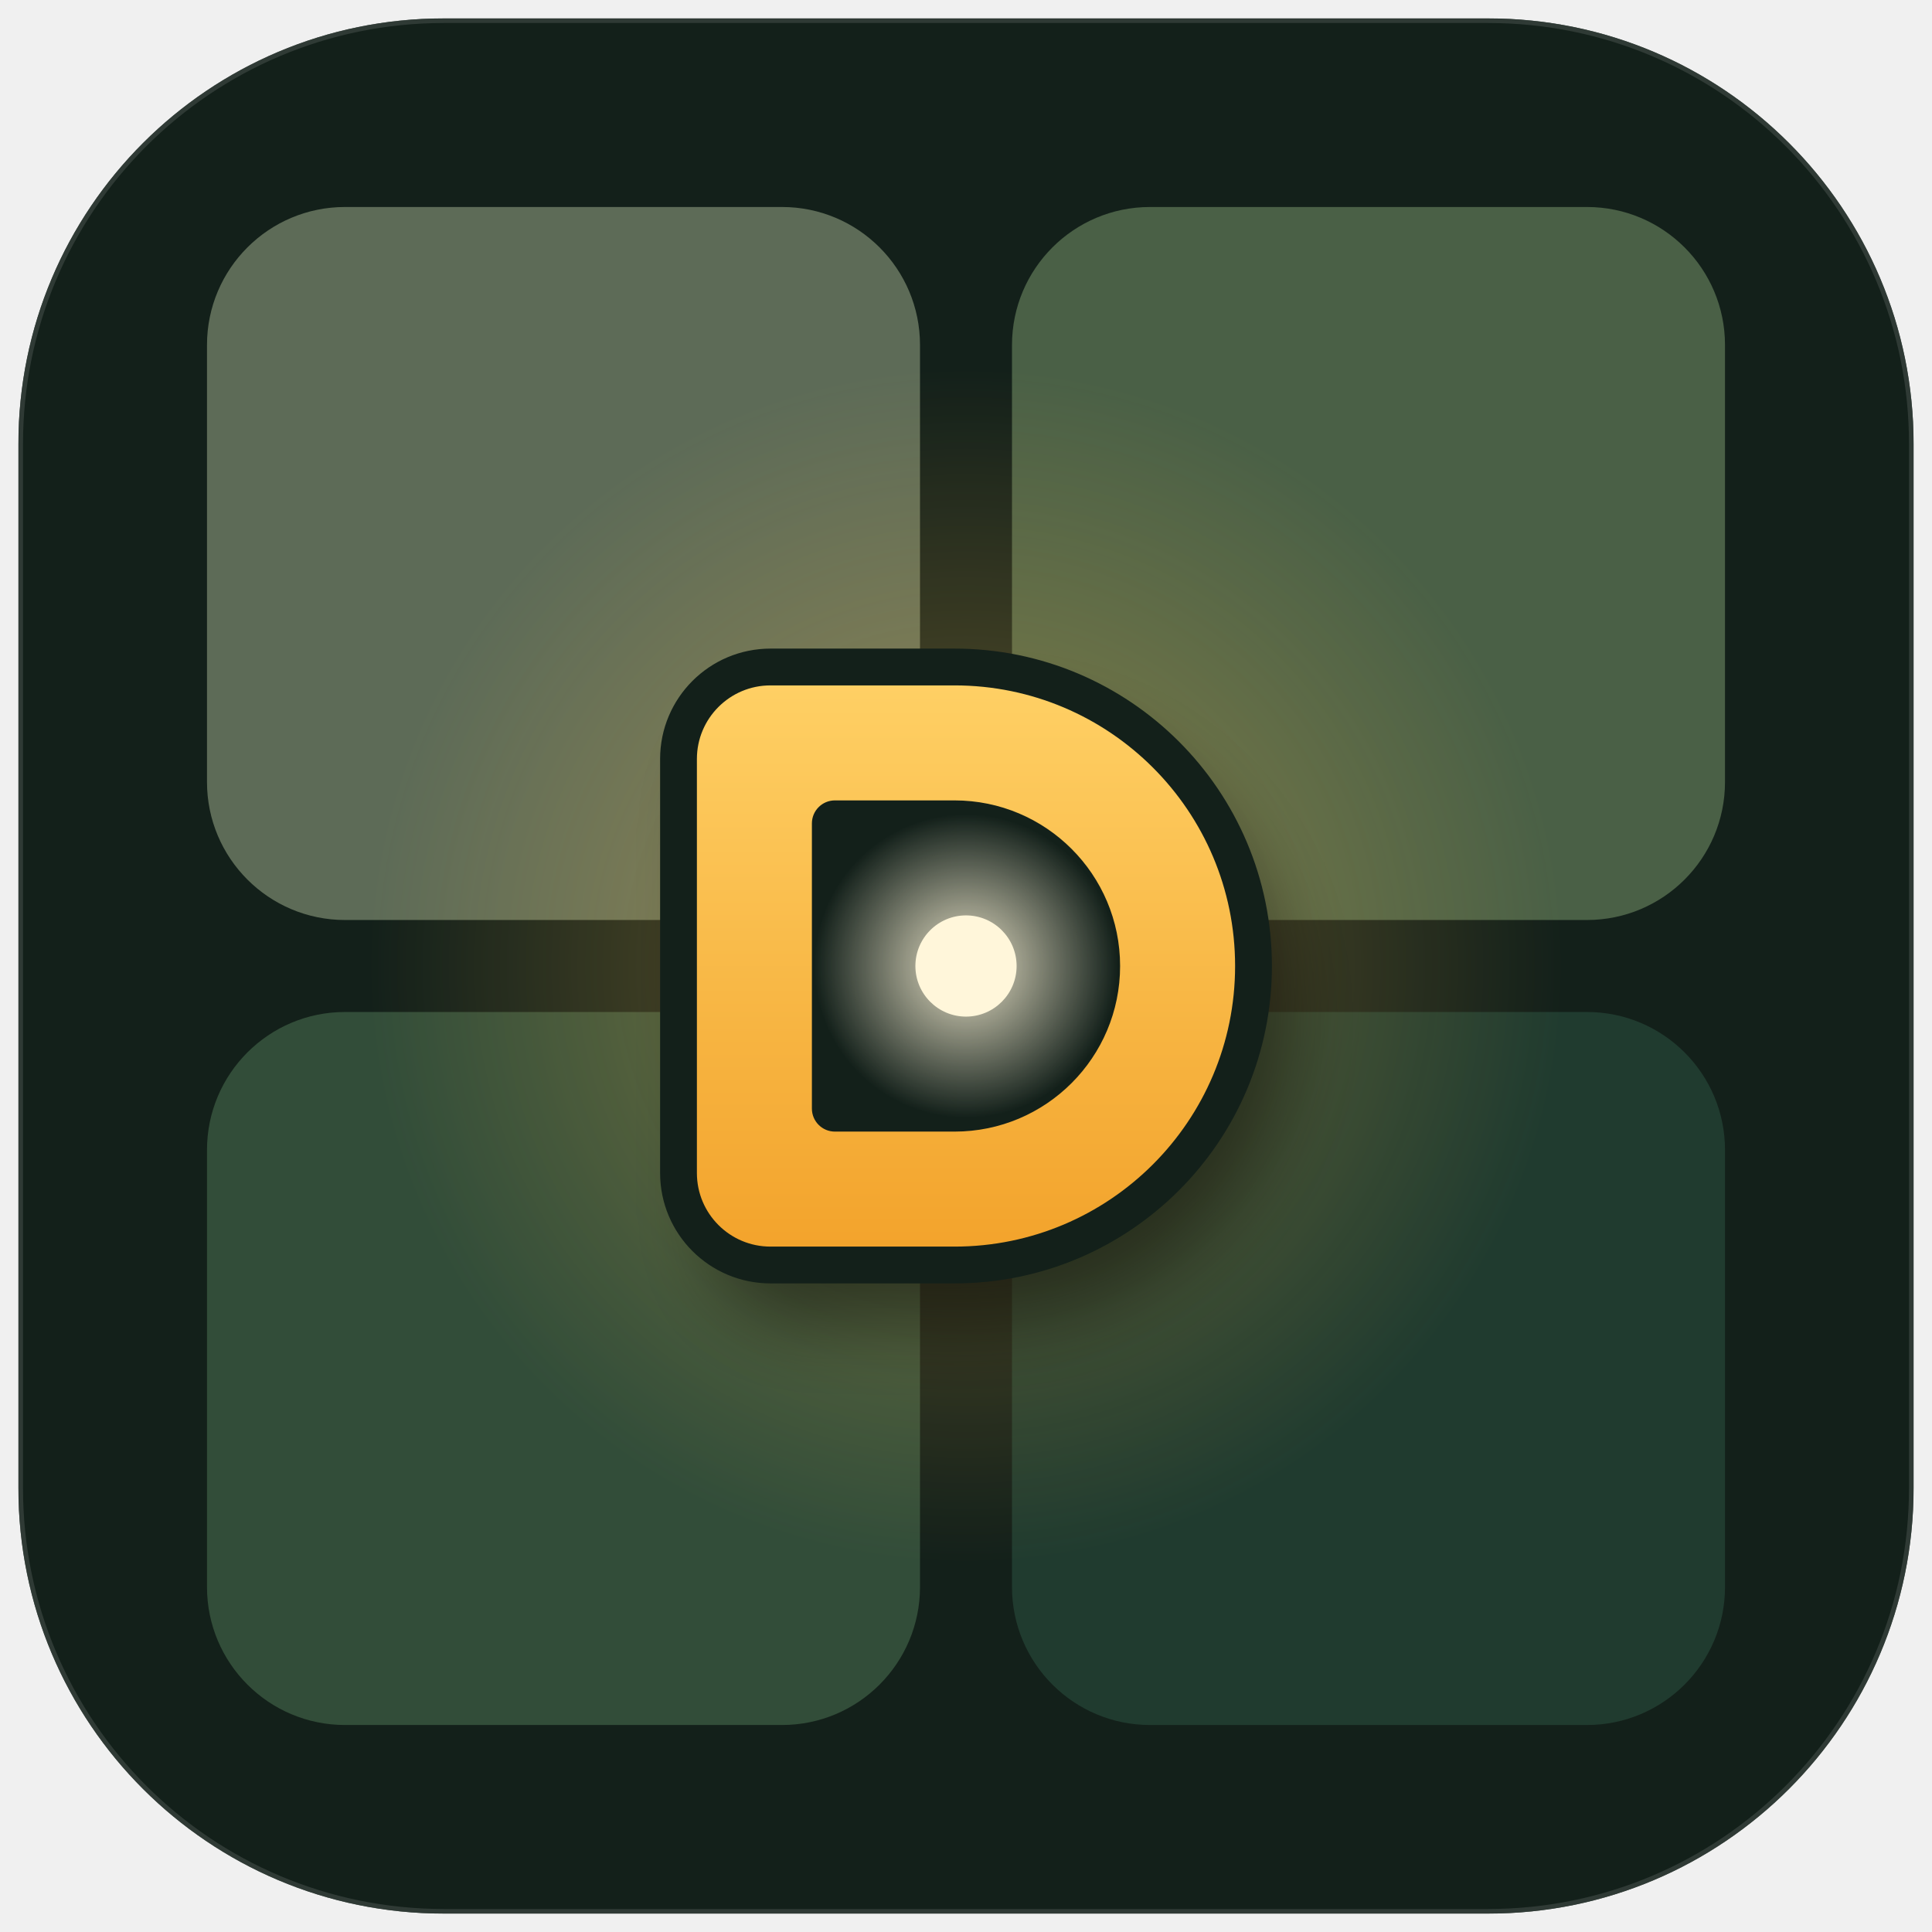
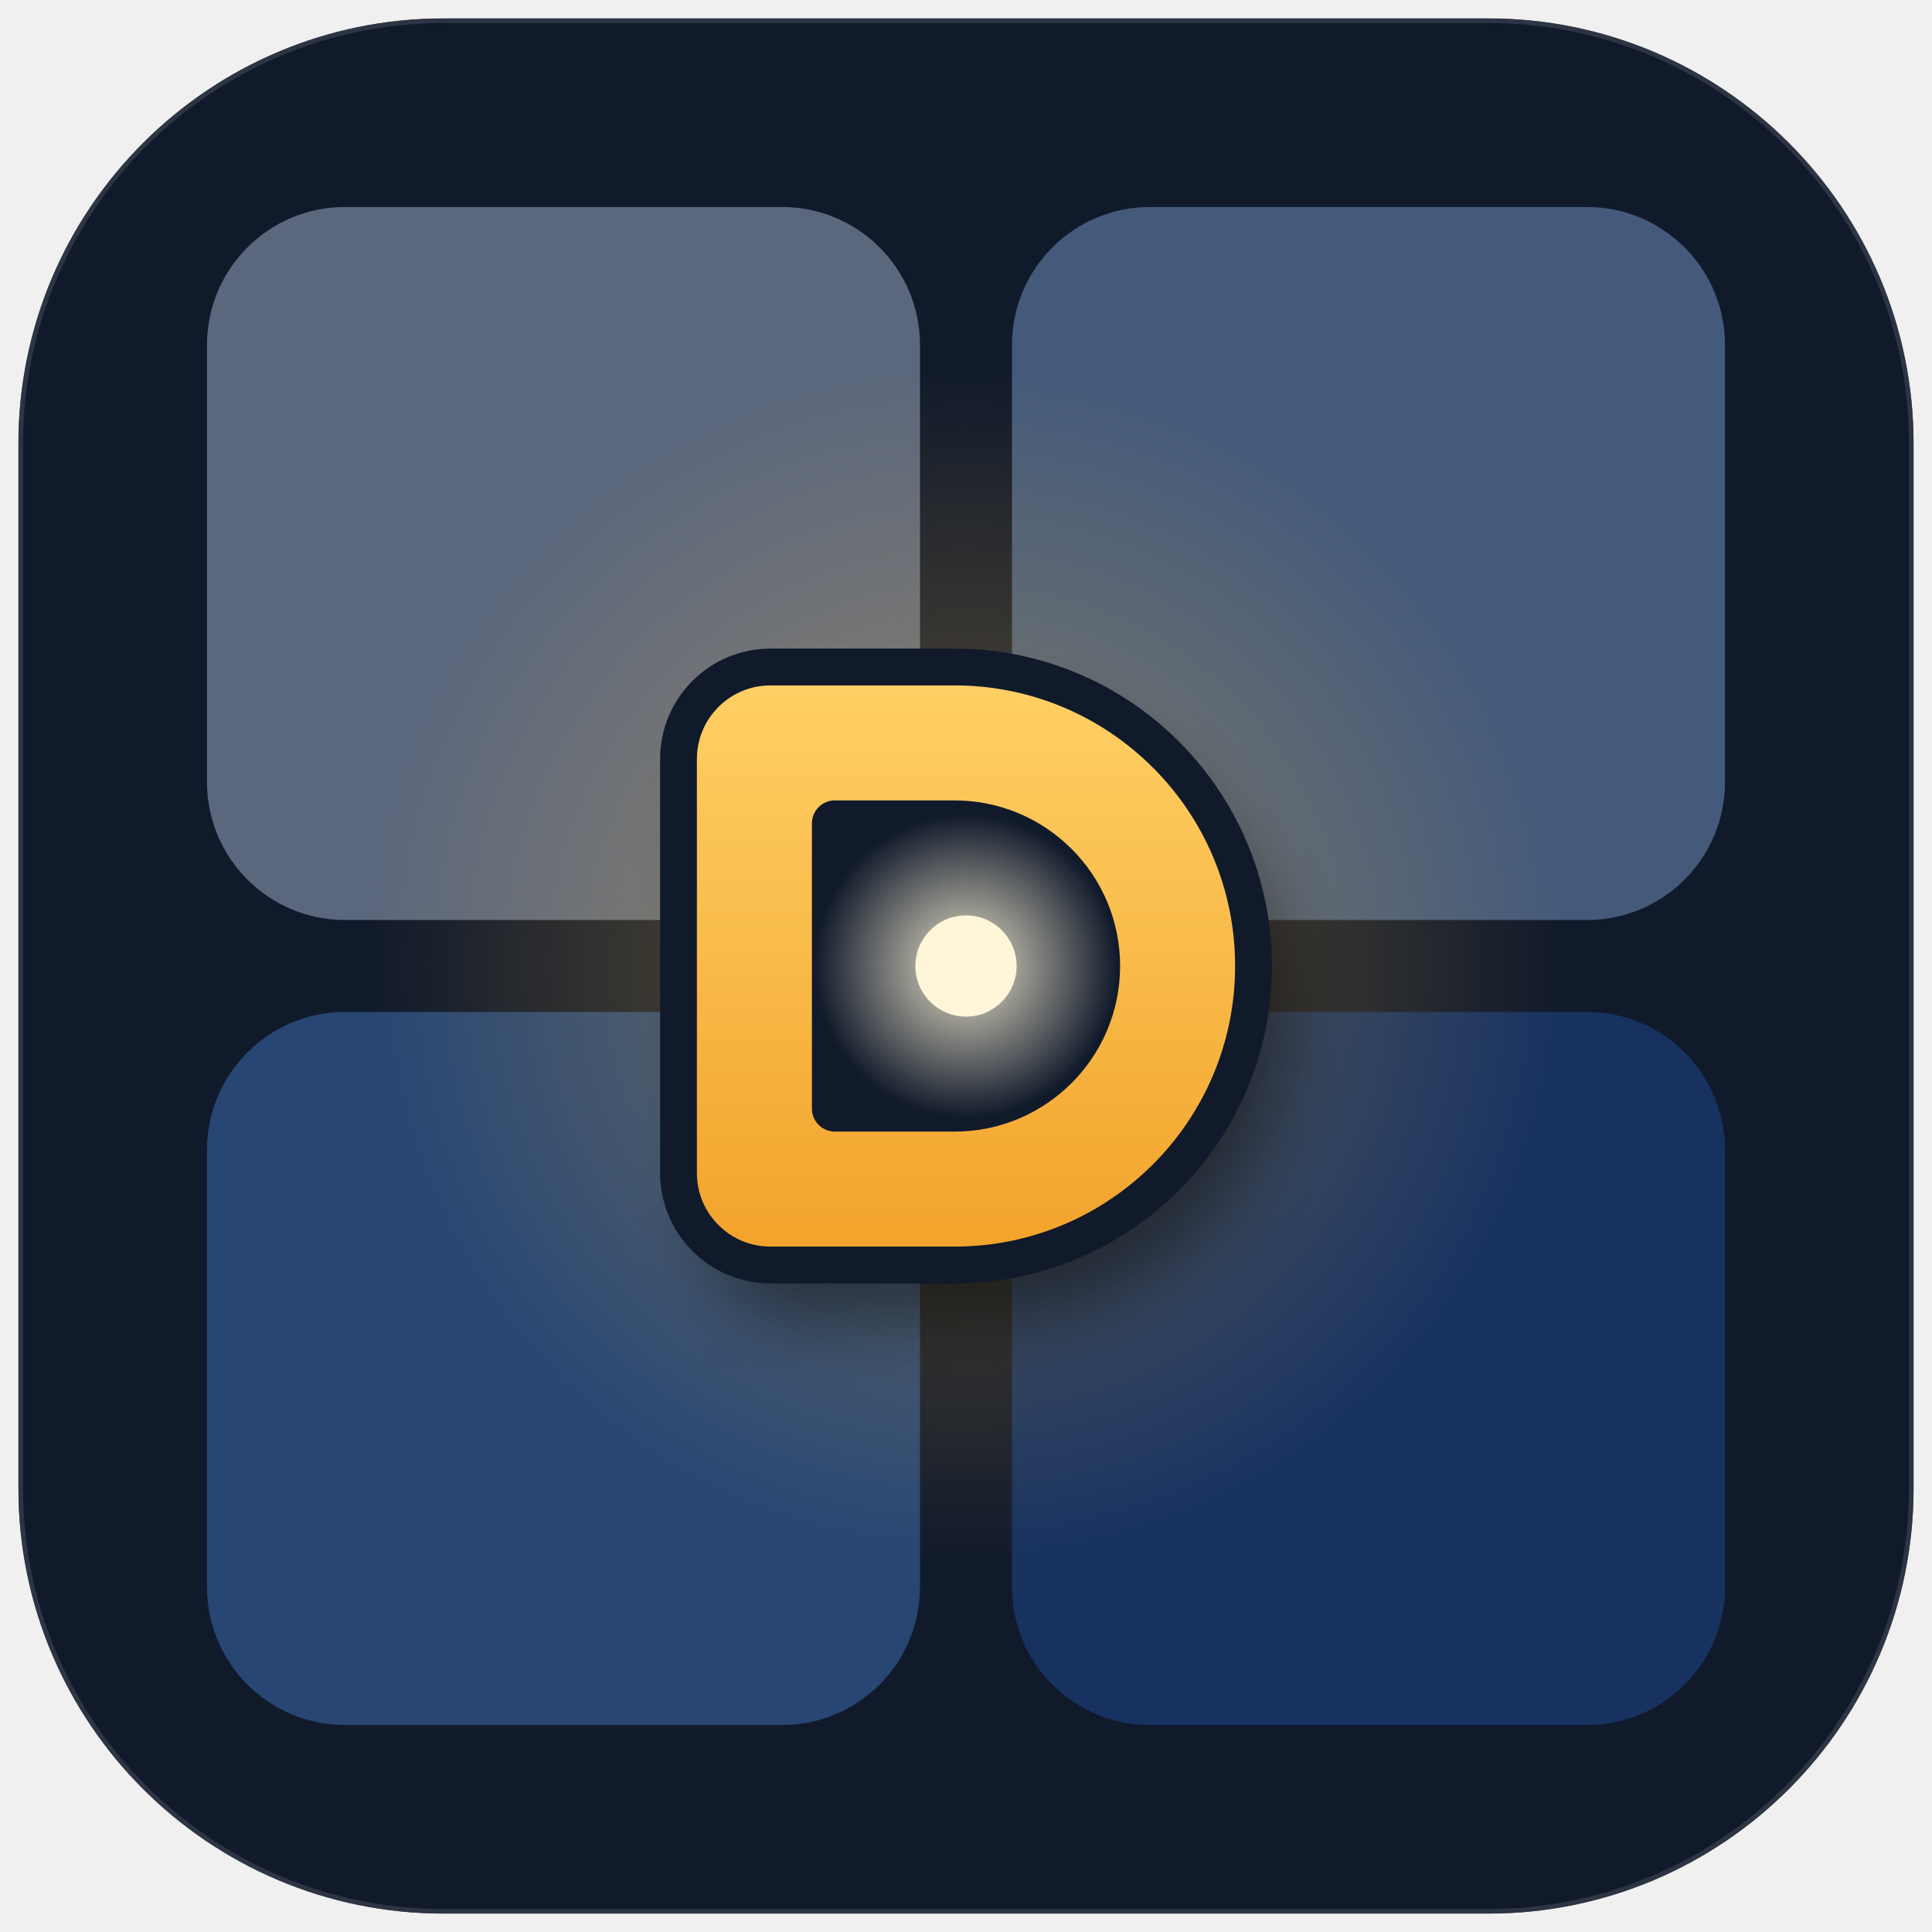
<svg xmlns="http://www.w3.org/2000/svg" viewBox="92 92 840 840" width="840" height="840">
  <defs>
    <clipPath id="body">
      <rect x="100" y="100" width="824" height="824" rx="185" />
    </clipPath>
    <filter id="drop" x="-20%" y="-20%" width="140%" height="140%">
      <feGaussianBlur stdDeviation="16" />
    </filter>
    <filter id="soft" x="-30%" y="-30%" width="160%" height="160%">
      <feGaussianBlur stdDeviation="16" />
    </filter>
    <linearGradient id="dg" x1="0" y1="0" x2="0" y2="1">
      <stop offset="0" stop-color="#FFD166" />
      <stop offset="1" stop-color="#F2A22A" />
    </linearGradient>
    <radialGradient id="glow" cx="512" cy="512" r="260" gradientUnits="userSpaceOnUse">
      <stop offset="0" stop-color="#FFC14D" stop-opacity="0.4" />
      <stop offset="0.45" stop-color="#FFC14D" stop-opacity="0.2" />
      <stop offset="1" stop-color="#FFC14D" stop-opacity="0" />
    </radialGradient>
    <radialGradient id="dotglow" cx="512" cy="512" r="66" gradientUnits="userSpaceOnUse">
      <stop offset="0" stop-color="#FFF6DA" stop-opacity="0.9" />
      <stop offset="1" stop-color="#FFF6DA" stop-opacity="0" />
    </radialGradient>
  </defs>
  <g clip-path="url(#body)">
-     <rect x="100" y="100" width="824" height="824" fill="#13201A" />
-     <rect x="182" y="182" width="310" height="310" rx="60" fill="#D5E6BB" />
-     <rect x="532" y="182" width="310" height="310" rx="60" fill="#A2C78E" />
-     <rect x="182" y="532" width="310" height="310" rx="60" fill="#64976B" />
-     <rect x="532" y="532" width="310" height="310" rx="60" fill="#356652" />
-     <rect x="100" y="100" width="824" height="824" fill="#13201A" opacity="0.62" />
+     <rect x="100" y="100" width="824" height="824" fill="#111A2B" />
+     <rect x="182" y="182" width="310" height="310" rx="60" fill="#D3E5FF" />
+     <rect x="532" y="182" width="310" height="310" rx="60" fill="#96C2FA" />
+     <rect x="182" y="532" width="310" height="310" rx="60" fill="#4A8FE8" />
+     <rect x="532" y="532" width="310" height="310" rx="60" fill="#1F5AB8" />
+     <rect x="100" y="100" width="824" height="824" fill="#111A2B" opacity="0.62" />
    <circle cx="512" cy="512" r="260" fill="url(#glow)" />
    <path transform="translate(14 24)" d="M427 382 H507 A130 130 0 0 1 507 642 H427 A40 40 0 0 1 387 602 V422 A40 40 0 0 1 427 382 Z" fill="#000" opacity="0.45" filter="url(#soft)" />
-     <path d="M427 382 H507 A130 130 0 0 1 507 642 H427 A40 40 0 0 1 387 602 V422 A40 40 0 0 1 427 382 Z" fill="url(#dg)" stroke="#13201A" stroke-width="16" />
-     <path d="M455 440 H507 A72 72 0 0 1 507 584 H455 A10 10 0 0 1 445 574 V450 A10 10 0 0 1 455 440 Z" fill="#13201A" />
+     <path d="M427 382 H507 A130 130 0 0 1 507 642 H427 A40 40 0 0 1 387 602 V422 A40 40 0 0 1 427 382 Z" fill="url(#dg)" stroke="#111A2B" stroke-width="16" />
+     <path d="M455 440 H507 A72 72 0 0 1 507 584 H455 A10 10 0 0 1 445 574 V450 A10 10 0 0 1 455 440 Z" fill="#111A2B" />
    <circle cx="512" cy="512" r="66" fill="url(#dotglow)" />
    <circle cx="512" cy="512" r="22" fill="#FFF6DA" />
  </g>
  <rect x="101" y="101" width="822" height="822" rx="184" fill="none" stroke="#FFFFFF" stroke-opacity="0.12" stroke-width="2" />
</svg>
